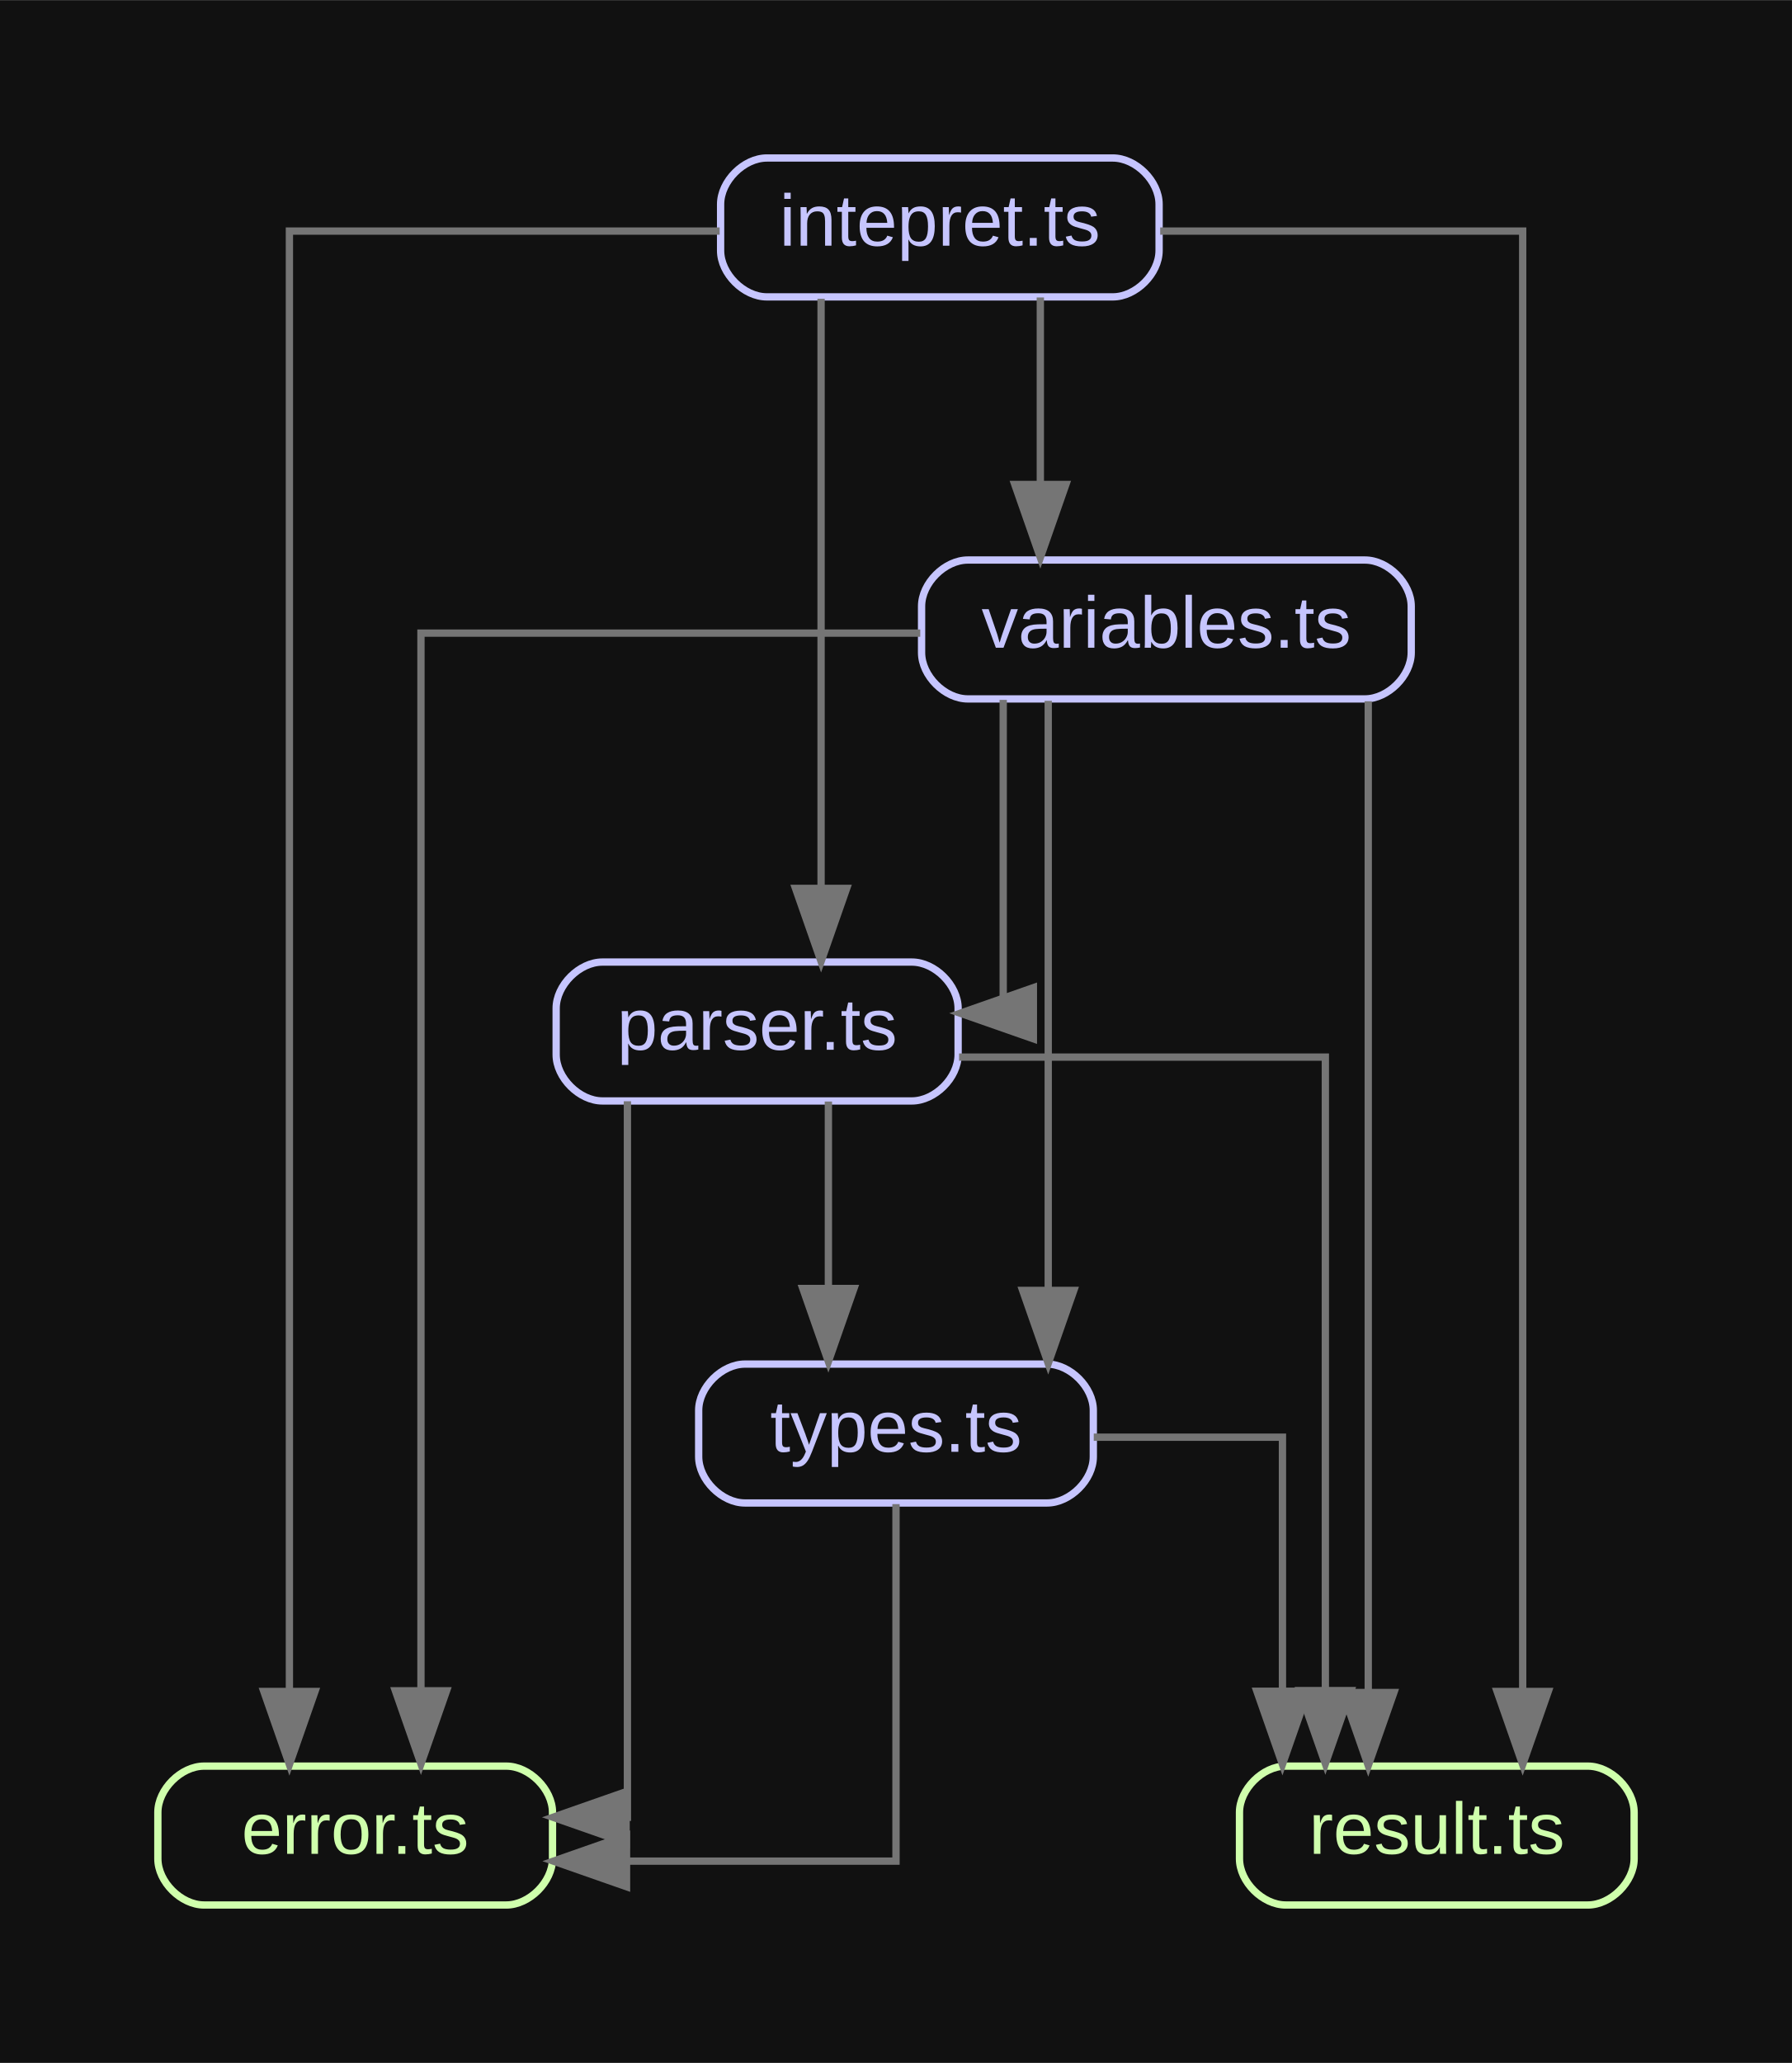
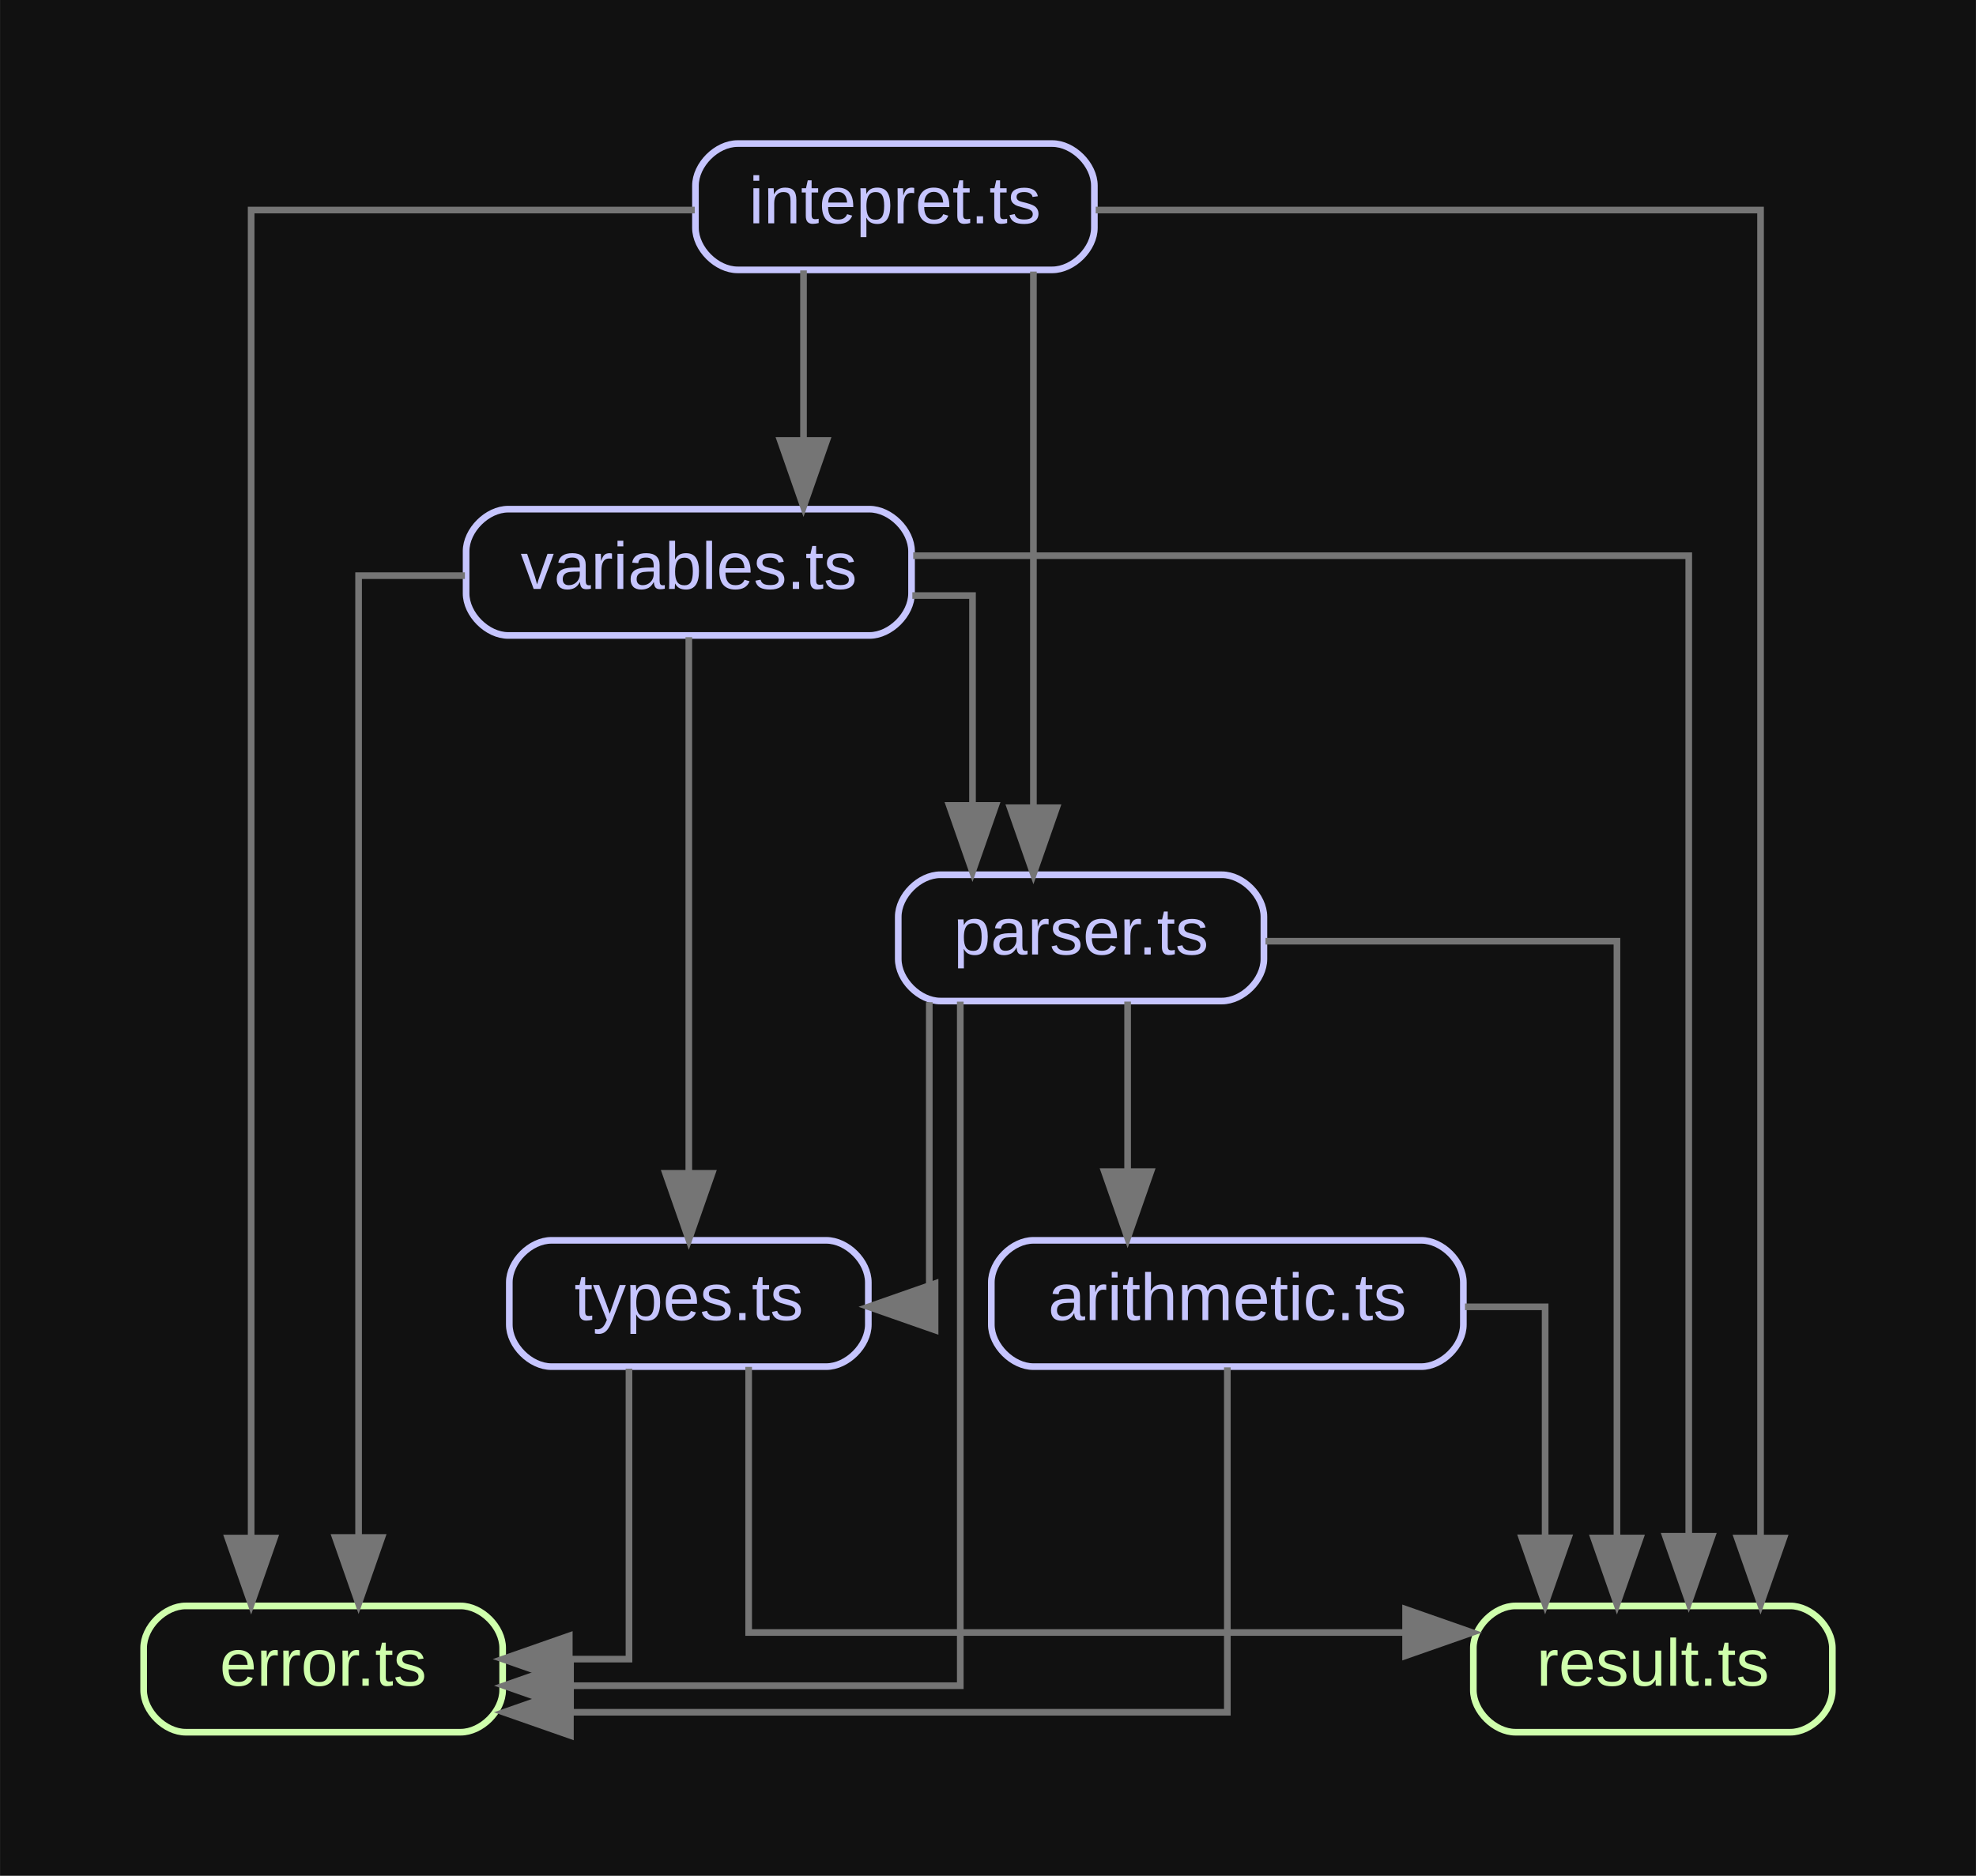
- <svg xmlns="http://www.w3.org/2000/svg" width="245pt" height="282pt" viewBox="0.00 0.00 245.20 282.20">
+ <svg xmlns="http://www.w3.org/2000/svg" width="297pt" height="282pt" viewBox="0.00 0.00 297.20 282.20">
  <g id="graph0" class="graph" transform="scale(1 1) rotate(0) translate(21.6 260.6)">
-     <polygon fill="#111111" stroke="transparent" points="-21.6,21.6 -21.6,-260.6 223.6,-260.6 223.6,21.6 -21.6,21.6" />
+     <polygon fill="#111111" stroke="transparent" points="-21.6,21.6 -21.6,-260.6 275.6,-260.6 275.6,21.6 -21.6,21.6" />
    <g id="node1" class="node">
+       <path fill="none" stroke="#c6c5fe" d="M192.17,-74C192.17,-74 133.83,-74 133.83,-74 130.67,-74 127.5,-70.83 127.5,-67.67 127.5,-67.67 127.5,-61.33 127.5,-61.33 127.5,-58.17 130.67,-55 133.83,-55 133.83,-55 192.17,-55 192.17,-55 195.33,-55 198.5,-58.17 198.5,-61.33 198.5,-61.33 198.5,-67.67 198.5,-67.67 198.5,-70.83 195.33,-74 192.17,-74" />
+       <text text-anchor="middle" x="163" y="-62" font-family="Arial" font-size="10.00" fill="#c6c5fe">arithmetic.ts</text>
+     </g>
+     <g id="node2" class="node">
      <path fill="none" stroke="#cfffac" d="M47.67,-19C47.67,-19 6.33,-19 6.33,-19 3.17,-19 0,-15.83 0,-12.67 0,-12.67 0,-6.33 0,-6.33 0,-3.17 3.17,0 6.33,0 6.33,0 47.67,0 47.67,0 50.83,0 54,-3.17 54,-6.33 54,-6.33 54,-12.67 54,-12.67 54,-15.83 50.83,-19 47.67,-19" />
      <text text-anchor="middle" x="27" y="-7" font-family="Arial" font-size="10.00" fill="#cfffac">error.ts</text>
    </g>
-     <g id="node2" class="node">
-       <path fill="none" stroke="#c6c5fe" d="M130.67,-239C130.67,-239 83.33,-239 83.33,-239 80.17,-239 77,-235.83 77,-232.67 77,-232.67 77,-226.33 77,-226.33 77,-223.17 80.17,-220 83.33,-220 83.33,-220 130.67,-220 130.67,-220 133.83,-220 137,-223.17 137,-226.33 137,-226.33 137,-232.67 137,-232.67 137,-235.83 133.83,-239 130.67,-239" />
-       <text text-anchor="middle" x="107" y="-227" font-family="Arial" font-size="10.00" fill="#c6c5fe">intepret.ts</text>
-     </g>
    <g id="edge1" class="edge">
-       <path fill="none" stroke="#757575" d="M76.87,-229C51.05,-229 18,-229 18,-229 18,-229 18,-29.21 18,-29.21" />
-       <polygon fill="#757575" stroke="#757575" points="21.5,-29.21 18,-19.21 14.5,-29.21 21.5,-29.21" />
+       <path fill="none" stroke="#757575" d="M163,-54.89C163,-37.59 163,-3 163,-3 163,-3 64.19,-3 64.19,-3" />
+       <polygon fill="#757575" stroke="#757575" points="64.19,0.5 54.19,-3 64.19,-6.5 64.19,0.5" />
    </g>
    <g id="node3" class="node">
-       <path fill="none" stroke="#c6c5fe" d="M103.17,-129C103.17,-129 60.83,-129 60.83,-129 57.67,-129 54.5,-125.83 54.5,-122.67 54.5,-122.67 54.5,-116.33 54.5,-116.33 54.5,-113.17 57.67,-110 60.83,-110 60.83,-110 103.17,-110 103.17,-110 106.33,-110 109.5,-113.17 109.5,-116.33 109.5,-116.33 109.5,-122.67 109.5,-122.67 109.5,-125.83 106.33,-129 103.17,-129" />
-       <text text-anchor="middle" x="82" y="-117" font-family="Arial" font-size="10.00" fill="#c6c5fe">parser.ts</text>
+       <path fill="none" stroke="#cfffac" d="M247.67,-19C247.67,-19 206.33,-19 206.33,-19 203.17,-19 200,-15.83 200,-12.67 200,-12.67 200,-6.33 200,-6.33 200,-3.17 203.17,0 206.33,0 206.33,0 247.67,0 247.67,0 250.83,0 254,-3.17 254,-6.33 254,-6.33 254,-12.67 254,-12.67 254,-15.83 250.83,-19 247.67,-19" />
+       <text text-anchor="middle" x="227" y="-7" font-family="Arial" font-size="10.00" fill="#cfffac">result.ts</text>
    </g>
    <g id="edge2" class="edge">
-       <path fill="none" stroke="#757575" d="M90.75,-219.74C90.75,-219.74 90.75,-139.08 90.75,-139.08" />
-       <polygon fill="#757575" stroke="#757575" points="94.25,-139.08 90.75,-129.08 87.25,-139.08 94.25,-139.08" />
+       <path fill="none" stroke="#757575" d="M198.74,-64C205.65,-64 210.8,-64 210.8,-64 210.8,-64 210.8,-29.24 210.8,-29.24" />
+       <polygon fill="#757575" stroke="#757575" points="214.3,-29.24 210.8,-19.24 207.3,-29.24 214.3,-29.24" />
    </g>
    <g id="node4" class="node">
-       <path fill="none" stroke="#cfffac" d="M195.67,-19C195.67,-19 154.33,-19 154.33,-19 151.17,-19 148,-15.83 148,-12.67 148,-12.67 148,-6.33 148,-6.33 148,-3.17 151.17,0 154.33,0 154.33,0 195.67,0 195.67,0 198.83,0 202,-3.17 202,-6.33 202,-6.33 202,-12.67 202,-12.67 202,-15.83 198.83,-19 195.67,-19" />
-       <text text-anchor="middle" x="175" y="-7" font-family="Arial" font-size="10.00" fill="#cfffac">result.ts</text>
+       <path fill="none" stroke="#c6c5fe" d="M136.67,-239C136.67,-239 89.33,-239 89.33,-239 86.17,-239 83,-235.83 83,-232.67 83,-232.67 83,-226.33 83,-226.33 83,-223.17 86.17,-220 89.33,-220 89.33,-220 136.67,-220 136.67,-220 139.83,-220 143,-223.17 143,-226.33 143,-226.33 143,-232.67 143,-232.67 143,-235.83 139.83,-239 136.67,-239" />
+       <text text-anchor="middle" x="113" y="-227" font-family="Arial" font-size="10.00" fill="#c6c5fe">intepret.ts</text>
    </g>
    <g id="edge3" class="edge">
-       <path fill="none" stroke="#757575" d="M137.15,-229C159.73,-229 186.75,-229 186.75,-229 186.75,-229 186.75,-29.21 186.75,-29.21" />
-       <polygon fill="#757575" stroke="#757575" points="190.25,-29.21 186.75,-19.21 183.25,-29.21 190.25,-29.21" />
+       <path fill="none" stroke="#757575" d="M82.89,-229C54.47,-229 16.17,-229 16.17,-229 16.17,-229 16.17,-29.21 16.17,-29.21" />
+       <polygon fill="#757575" stroke="#757575" points="19.67,-29.21 16.17,-19.21 12.67,-29.21 19.67,-29.21" />
+     </g>
+     <g id="edge5" class="edge">
+       <path fill="none" stroke="#757575" d="M143.2,-229C181.66,-229 243.2,-229 243.2,-229 243.2,-229 243.2,-29.21 243.2,-29.21" />
+       <polygon fill="#757575" stroke="#757575" points="246.7,-29.21 243.2,-19.21 239.7,-29.21 246.7,-29.21" />
    </g>
    <g id="node5" class="node">
-       <path fill="none" stroke="#c6c5fe" d="M165.17,-184C165.17,-184 110.83,-184 110.83,-184 107.67,-184 104.5,-180.83 104.5,-177.67 104.5,-177.67 104.5,-171.33 104.5,-171.33 104.5,-168.17 107.67,-165 110.83,-165 110.83,-165 165.17,-165 165.17,-165 168.33,-165 171.5,-168.17 171.5,-171.33 171.5,-171.33 171.5,-177.67 171.5,-177.67 171.5,-180.83 168.33,-184 165.17,-184" />
-       <text text-anchor="middle" x="138" y="-172" font-family="Arial" font-size="10.00" fill="#c6c5fe">variables.ts</text>
+       <path fill="none" stroke="#c6c5fe" d="M162.17,-129C162.17,-129 119.83,-129 119.83,-129 116.67,-129 113.5,-125.83 113.5,-122.67 113.5,-122.67 113.5,-116.33 113.5,-116.33 113.5,-113.17 116.67,-110 119.83,-110 119.83,-110 162.17,-110 162.17,-110 165.33,-110 168.5,-113.17 168.5,-116.33 168.5,-116.33 168.5,-122.67 168.5,-122.67 168.5,-125.83 165.33,-129 162.17,-129" />
+       <text text-anchor="middle" x="141" y="-117" font-family="Arial" font-size="10.00" fill="#c6c5fe">parser.ts</text>
    </g>
    <g id="edge4" class="edge">
-       <path fill="none" stroke="#757575" d="M120.75,-219.92C120.75,-219.92 120.75,-194.34 120.75,-194.34" />
-       <polygon fill="#757575" stroke="#757575" points="124.25,-194.34 120.75,-184.34 117.25,-194.34 124.25,-194.34" />
+       <path fill="none" stroke="#757575" d="M133.83,-219.74C133.83,-219.74 133.83,-139.08 133.83,-139.08" />
+       <polygon fill="#757575" stroke="#757575" points="137.33,-139.08 133.83,-129.08 130.33,-139.08 137.33,-139.08" />
    </g>
-     <g id="edge5" class="edge">
-       <path fill="none" stroke="#757575" d="M64.25,-109.96C64.25,-83.65 64.25,-12 64.25,-12 64.25,-12 63.23,-12 63.23,-12" />
-       <polygon fill="#757575" stroke="#757575" points="64.07,-8.5 54.07,-12 64.07,-15.5 64.07,-8.5" />
+     <g id="node6" class="node">
+       <path fill="none" stroke="#c6c5fe" d="M109.17,-184C109.17,-184 54.83,-184 54.83,-184 51.67,-184 48.5,-180.83 48.5,-177.67 48.5,-177.67 48.5,-171.33 48.5,-171.33 48.5,-168.17 51.67,-165 54.83,-165 54.83,-165 109.17,-165 109.17,-165 112.33,-165 115.5,-168.17 115.5,-171.33 115.5,-171.33 115.5,-177.67 115.5,-177.67 115.5,-180.83 112.33,-184 109.17,-184" />
+       <text text-anchor="middle" x="82" y="-172" font-family="Arial" font-size="10.00" fill="#c6c5fe">variables.ts</text>
    </g>
    <g id="edge6" class="edge">
-       <path fill="none" stroke="#757575" d="M109.63,-116C131.98,-116 159.75,-116 159.75,-116 159.75,-116 159.75,-29.33 159.75,-29.33" />
-       <polygon fill="#757575" stroke="#757575" points="163.25,-29.33 159.75,-19.33 156.25,-29.33 163.25,-29.33" />
-     </g>
-     <g id="node6" class="node">
-       <path fill="none" stroke="#c6c5fe" d="M121.67,-74C121.67,-74 80.33,-74 80.33,-74 77.17,-74 74,-70.83 74,-67.67 74,-67.67 74,-61.33 74,-61.33 74,-58.17 77.17,-55 80.33,-55 80.33,-55 121.67,-55 121.67,-55 124.83,-55 128,-58.17 128,-61.33 128,-61.33 128,-67.67 128,-67.67 128,-70.83 124.83,-74 121.67,-74" />
-       <text text-anchor="middle" x="101" y="-62" font-family="Arial" font-size="10.00" fill="#c6c5fe">types.ts</text>
+       <path fill="none" stroke="#757575" d="M99.25,-219.92C99.25,-219.92 99.25,-194.34 99.25,-194.34" />
+       <polygon fill="#757575" stroke="#757575" points="102.75,-194.34 99.25,-184.34 95.75,-194.34 102.75,-194.34" />
    </g>
    <g id="edge7" class="edge">
-       <path fill="none" stroke="#757575" d="M91.75,-109.92C91.75,-109.92 91.75,-84.34 91.75,-84.34" />
-       <polygon fill="#757575" stroke="#757575" points="95.25,-84.34 91.75,-74.34 88.25,-84.34 95.25,-84.34" />
+       <path fill="none" stroke="#757575" d="M148,-109.92C148,-109.92 148,-84.34 148,-84.34" />
+       <polygon fill="#757575" stroke="#757575" points="151.5,-84.34 148,-74.34 144.5,-84.34 151.5,-84.34" />
+     </g>
+     <g id="edge8" class="edge">
+       <path fill="none" stroke="#757575" d="M122.83,-109.91C122.83,-82.7 122.83,-7 122.83,-7 122.83,-7 64.21,-7 64.21,-7" />
+       <polygon fill="#757575" stroke="#757575" points="64.21,-3.5 54.21,-7 64.21,-10.5 64.21,-3.5" />
+     </g>
+     <g id="edge9" class="edge">
+       <path fill="none" stroke="#757575" d="M168.74,-119C192.05,-119 221.6,-119 221.6,-119 221.6,-119 221.6,-29.22 221.6,-29.22" />
+       <polygon fill="#757575" stroke="#757575" points="225.1,-29.22 221.6,-19.22 218.1,-29.22 225.1,-29.22" />
+     </g>
+     <g id="node7" class="node">
+       <path fill="none" stroke="#c6c5fe" d="M102.67,-74C102.67,-74 61.33,-74 61.33,-74 58.17,-74 55,-70.83 55,-67.67 55,-67.67 55,-61.33 55,-61.33 55,-58.17 58.17,-55 61.33,-55 61.33,-55 102.67,-55 102.67,-55 105.83,-55 109,-58.17 109,-61.33 109,-61.33 109,-67.67 109,-67.67 109,-70.83 105.83,-74 102.67,-74" />
+       <text text-anchor="middle" x="82" y="-62" font-family="Arial" font-size="10.00" fill="#c6c5fe">types.ts</text>
    </g>
    <g id="edge10" class="edge">
-       <path fill="none" stroke="#757575" d="M104.32,-174C74.61,-174 36,-174 36,-174 36,-174 36,-29.3 36,-29.3" />
-       <polygon fill="#757575" stroke="#757575" points="39.5,-29.3 36,-19.3 32.5,-29.3 39.5,-29.3" />
+       <path fill="none" stroke="#757575" d="M118.17,-109.83C118.17,-93.93 118.17,-64 118.17,-64 118.17,-64 117.25,-64 117.25,-64" />
+       <polygon fill="#757575" stroke="#757575" points="119.04,-60.5 109.04,-64 119.04,-67.5 119.04,-60.5" />
+     </g>
+     <g id="edge13" class="edge">
+       <path fill="none" stroke="#757575" d="M48.32,-174C39.46,-174 32.33,-174 32.33,-174 32.33,-174 32.33,-29.3 32.33,-29.3" />
+       <polygon fill="#757575" stroke="#757575" points="35.83,-29.3 32.33,-19.3 28.83,-29.3 35.83,-29.3" />
+     </g>
+     <g id="edge15" class="edge">
+       <path fill="none" stroke="#757575" d="M115.75,-177C160.1,-177 232.4,-177 232.4,-177 232.4,-177 232.4,-29.48 232.4,-29.48" />
+       <polygon fill="#757575" stroke="#757575" points="235.9,-29.48 232.4,-19.48 228.9,-29.48 235.9,-29.48" />
+     </g>
+     <g id="edge14" class="edge">
+       <path fill="none" stroke="#757575" d="M115.62,-171C120.91,-171 124.67,-171 124.67,-171 124.67,-171 124.67,-139.43 124.67,-139.43" />
+       <polygon fill="#757575" stroke="#757575" points="128.17,-139.43 124.67,-129.43 121.17,-139.43 128.17,-139.43" />
+     </g>
+     <g id="edge16" class="edge">
+       <path fill="none" stroke="#757575" d="M82,-164.74C82,-164.74 82,-84.08 82,-84.08" />
+       <polygon fill="#757575" stroke="#757575" points="85.5,-84.08 82,-74.08 78.5,-84.08 85.5,-84.08" />
    </g>
    <g id="edge11" class="edge">
-       <path fill="none" stroke="#757575" d="M115.67,-164.87C115.67,-149.71 115.67,-122 115.67,-122 115.67,-122 115.08,-122 115.08,-122" />
-       <polygon fill="#757575" stroke="#757575" points="119.8,-118.5 109.8,-122 119.8,-125.5 119.8,-118.5" />
+       <path fill="none" stroke="#757575" d="M73,-54.69C73,-39.24 73,-11 73,-11 73,-11 64.02,-11 64.02,-11" />
+       <polygon fill="#757575" stroke="#757575" points="64.02,-7.5 54.02,-11 64.02,-14.5 64.02,-7.5" />
    </g>
    <g id="edge12" class="edge">
-       <path fill="none" stroke="#757575" d="M165.62,-164.67C165.62,-164.67 165.62,-29.07 165.62,-29.07" />
-       <polygon fill="#757575" stroke="#757575" points="169.13,-29.07 165.62,-19.07 162.13,-29.07 169.13,-29.07" />
-     </g>
-     <g id="edge13" class="edge">
-       <path fill="none" stroke="#757575" d="M121.83,-164.74C121.83,-164.74 121.83,-84.08 121.83,-84.08" />
-       <polygon fill="#757575" stroke="#757575" points="125.33,-84.08 121.83,-74.08 118.33,-84.08 125.33,-84.08" />
-     </g>
-     <g id="edge8" class="edge">
-       <path fill="none" stroke="#757575" d="M101,-54.84C101,-38.22 101,-6 101,-6 101,-6 64.13,-6 64.13,-6" />
-       <polygon fill="#757575" stroke="#757575" points="64.13,-2.5 54.13,-6 64.13,-9.5 64.13,-2.5" />
-     </g>
-     <g id="edge9" class="edge">
-       <path fill="none" stroke="#757575" d="M128.06,-64C141.07,-64 153.88,-64 153.88,-64 153.88,-64 153.88,-29.24 153.88,-29.24" />
-       <polygon fill="#757575" stroke="#757575" points="157.38,-29.24 153.88,-19.24 150.38,-29.24 157.38,-29.24" />
+       <path fill="none" stroke="#757575" d="M91,-54.96C91,-40.57 91,-15 91,-15 91,-15 189.81,-15 189.81,-15" />
+       <polygon fill="#757575" stroke="#757575" points="189.81,-18.5 199.81,-15 189.81,-11.5 189.81,-18.5" />
    </g>
  </g>
</svg>
